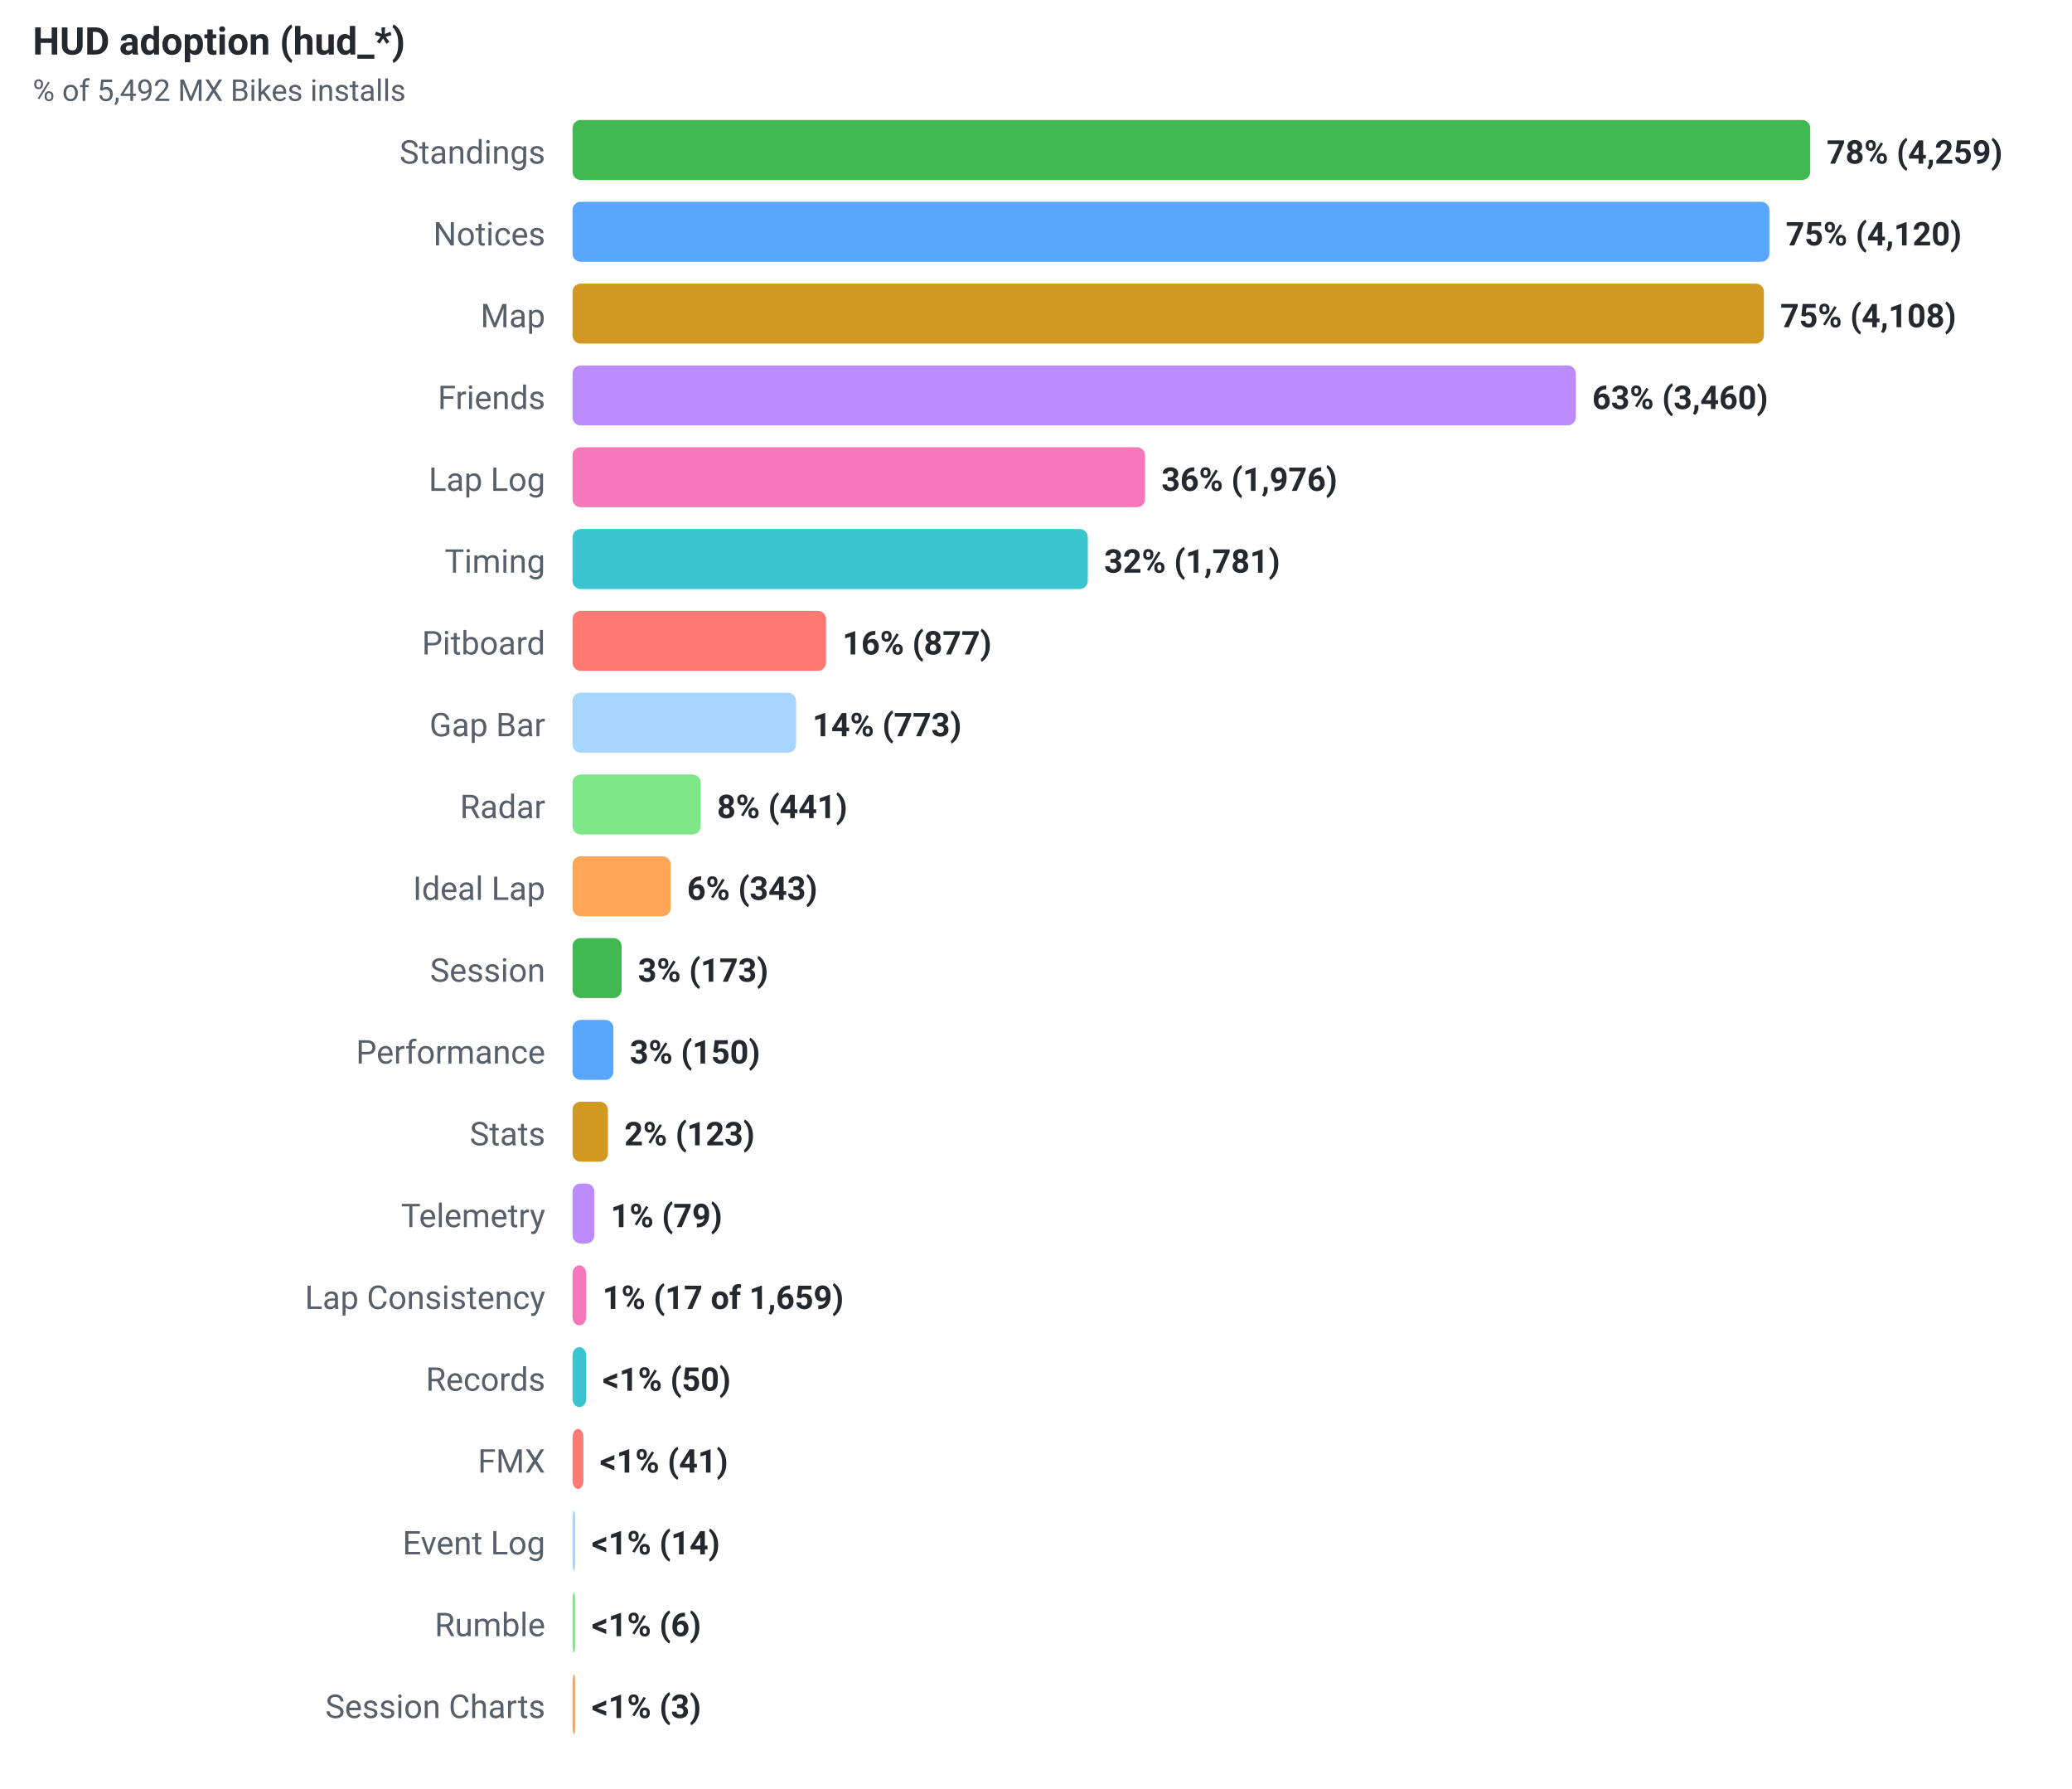
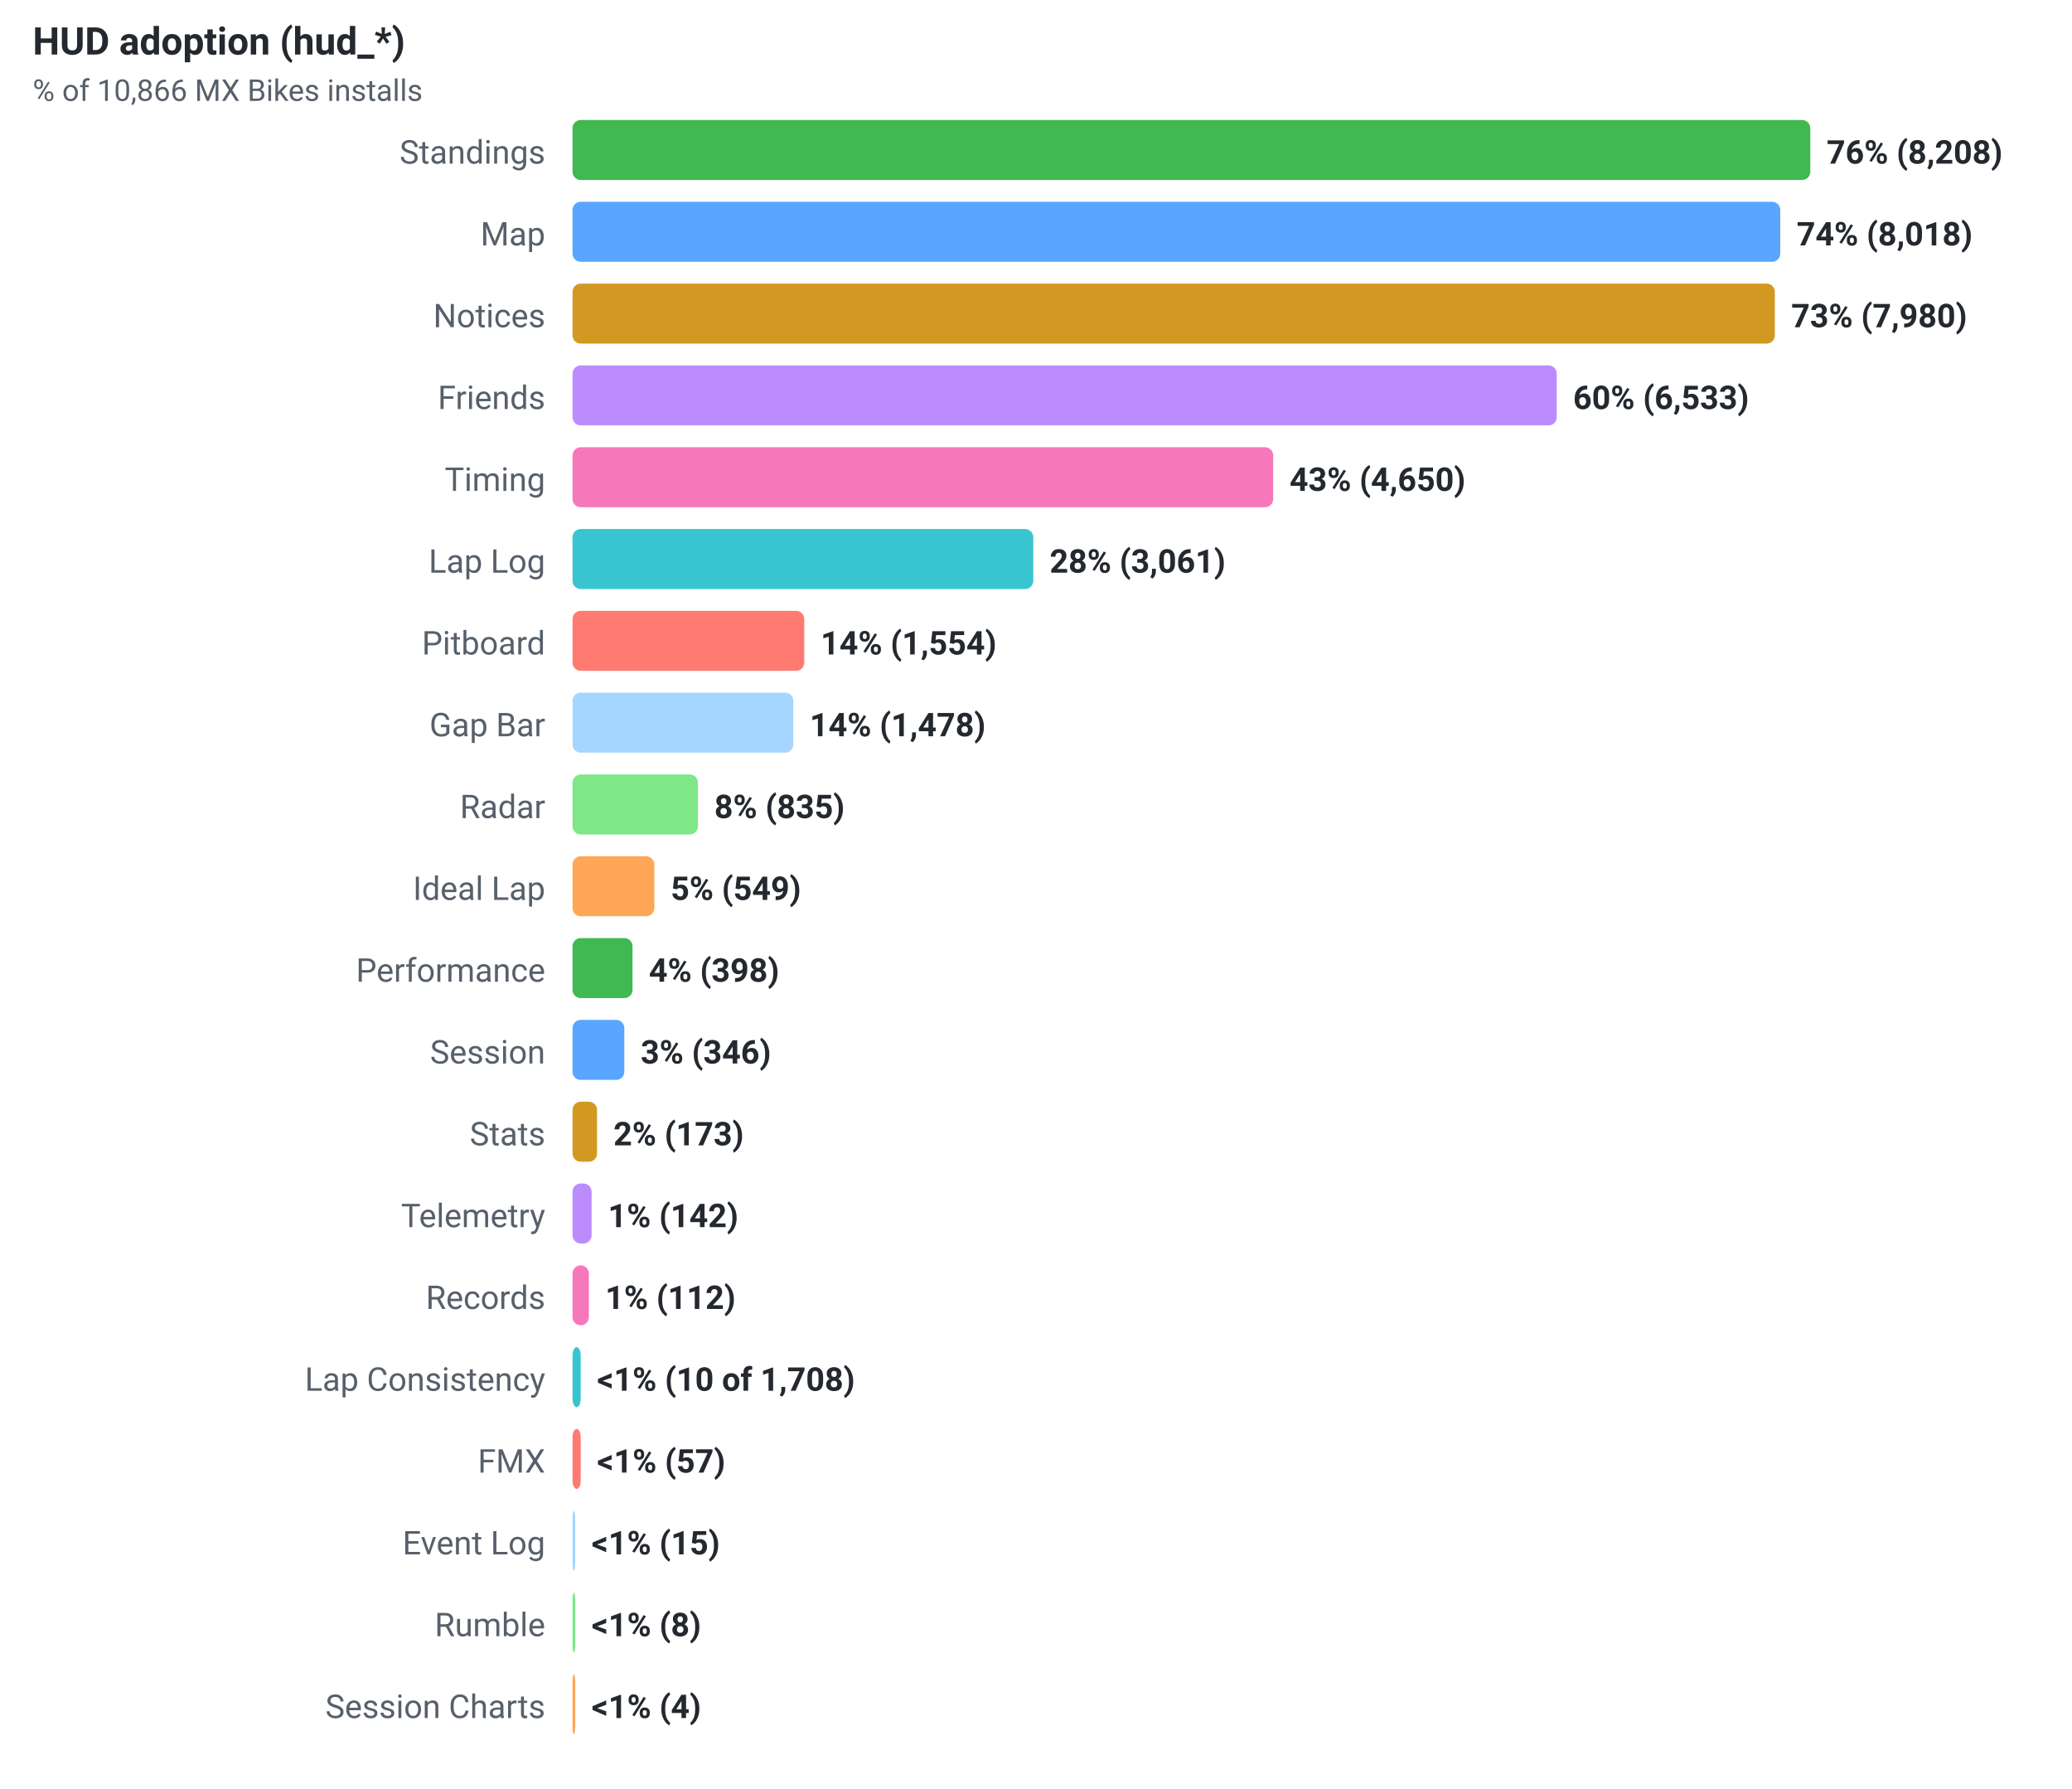
<svg xmlns="http://www.w3.org/2000/svg" width="760" height="656" viewBox="0 0 760 656" role="img">
  <style>
  text{font-family:-apple-system,BlinkMacSystemFont,'Segoe UI',Roboto,Helvetica,Arial,sans-serif}
  .grid{stroke:#d0d7de;stroke-width:1}
  .axis{stroke:#57606a;stroke-width:1}
  .lbl{fill:#57606a;font-size:12px}
  .val{fill:#24292f;font-size:12px;font-weight:600}
  .title{fill:#24292f;font-size:14px;font-weight:700}
  .sub{fill:#57606a;font-size:11px}
+   .gap{fill:#57606a;opacity:.09}
+   .gaplbl{fill:#57606a;font-size:10px;opacity:.85}
  @media (prefers-color-scheme: dark){
    .grid{stroke:#30363d}
    .axis{stroke:#8b949e}
    .lbl{fill:#8b949e}
    .val{fill:#e6edf3}
    .title{fill:#e6edf3}
    .sub{fill:#8b949e}
+     .gap{fill:#8b949e;opacity:.13}
+     .gaplbl{fill:#8b949e}
  }
</style>
  <text x="12" y="20" class="title">HUD adoption (hud_*)</text>
-   <text x="12" y="37" class="sub">% of 5,492 MX Bikes installs</text>
+   <text x="12" y="37" class="sub">% of 10,866 MX Bikes installs</text>
  <text x="200" y="60" class="lbl" text-anchor="end">Standings</text>
  <rect x="210" y="44" width="454" height="22" rx="3" fill="#3fb950" />
-   <text x="670" y="60" class="val">78% (4,259)</text>
-   <text x="200" y="90" class="lbl" text-anchor="end">Notices</text>
-   <rect x="210" y="74" width="439" height="22" rx="3" fill="#58a6ff" />
-   <text x="655" y="90" class="val">75% (4,120)</text>
-   <text x="200" y="120" class="lbl" text-anchor="end">Map</text>
-   <rect x="210" y="104" width="437" height="22" rx="3" fill="#d29922" />
-   <text x="653" y="120" class="val">75% (4,108)</text>
+   <text x="670" y="60" class="val">76% (8,208)</text>
+   <text x="200" y="90" class="lbl" text-anchor="end">Map</text>
+   <rect x="210" y="74" width="443" height="22" rx="3" fill="#58a6ff" />
+   <text x="659" y="90" class="val">74% (8,018)</text>
+   <text x="200" y="120" class="lbl" text-anchor="end">Notices</text>
+   <rect x="210" y="104" width="441" height="22" rx="3" fill="#d29922" />
+   <text x="657" y="120" class="val">73% (7,980)</text>
  <text x="200" y="150" class="lbl" text-anchor="end">Friends</text>
-   <rect x="210" y="134" width="368" height="22" rx="3" fill="#bc8cff" />
-   <text x="584" y="150" class="val">63% (3,460)</text>
-   <text x="200" y="180" class="lbl" text-anchor="end">Lap Log</text>
-   <rect x="210" y="164" width="210" height="22" rx="3" fill="#f778ba" />
-   <text x="426" y="180" class="val">36% (1,976)</text>
-   <text x="200" y="210" class="lbl" text-anchor="end">Timing</text>
-   <rect x="210" y="194" width="189" height="22" rx="3" fill="#39c5cf" />
-   <text x="405" y="210" class="val">32% (1,781)</text>
+   <rect x="210" y="134" width="361" height="22" rx="3" fill="#bc8cff" />
+   <text x="577" y="150" class="val">60% (6,533)</text>
+   <text x="200" y="180" class="lbl" text-anchor="end">Timing</text>
+   <rect x="210" y="164" width="257" height="22" rx="3" fill="#f778ba" />
+   <text x="473" y="180" class="val">43% (4,650)</text>
+   <text x="200" y="210" class="lbl" text-anchor="end">Lap Log</text>
+   <rect x="210" y="194" width="169" height="22" rx="3" fill="#39c5cf" />
+   <text x="385" y="210" class="val">28% (3,061)</text>
  <text x="200" y="240" class="lbl" text-anchor="end">Pitboard</text>
-   <rect x="210" y="224" width="93" height="22" rx="3" fill="#ff7b72" />
-   <text x="309" y="240" class="val">16% (877)</text>
+   <rect x="210" y="224" width="85" height="22" rx="3" fill="#ff7b72" />
+   <text x="301" y="240" class="val">14% (1,554)</text>
  <text x="200" y="270" class="lbl" text-anchor="end">Gap Bar</text>
-   <rect x="210" y="254" width="82" height="22" rx="3" fill="#a5d6ff" />
-   <text x="298" y="270" class="val">14% (773)</text>
+   <rect x="210" y="254" width="81" height="22" rx="3" fill="#a5d6ff" />
+   <text x="297" y="270" class="val">14% (1,478)</text>
  <text x="200" y="300" class="lbl" text-anchor="end">Radar</text>
-   <rect x="210" y="284" width="47" height="22" rx="3" fill="#7ee787" />
-   <text x="263" y="300" class="val">8% (441)</text>
+   <rect x="210" y="284" width="46" height="22" rx="3" fill="#7ee787" />
+   <text x="262" y="300" class="val">8% (835)</text>
  <text x="200" y="330" class="lbl" text-anchor="end">Ideal Lap</text>
-   <rect x="210" y="314" width="36" height="22" rx="3" fill="#ffa657" />
-   <text x="252" y="330" class="val">6% (343)</text>
-   <text x="200" y="360" class="lbl" text-anchor="end">Session</text>
-   <rect x="210" y="344" width="18" height="22" rx="3" fill="#3fb950" />
-   <text x="234" y="360" class="val">3% (173)</text>
-   <text x="200" y="390" class="lbl" text-anchor="end">Performance</text>
-   <rect x="210" y="374" width="15" height="22" rx="3" fill="#58a6ff" />
-   <text x="231" y="390" class="val">3% (150)</text>
+   <rect x="210" y="314" width="30" height="22" rx="3" fill="#ffa657" />
+   <text x="246" y="330" class="val">5% (549)</text>
+   <text x="200" y="360" class="lbl" text-anchor="end">Performance</text>
+   <rect x="210" y="344" width="22" height="22" rx="3" fill="#3fb950" />
+   <text x="238" y="360" class="val">4% (398)</text>
+   <text x="200" y="390" class="lbl" text-anchor="end">Session</text>
+   <rect x="210" y="374" width="19" height="22" rx="3" fill="#58a6ff" />
+   <text x="235" y="390" class="val">3% (346)</text>
  <text x="200" y="420" class="lbl" text-anchor="end">Stats</text>
-   <rect x="210" y="404" width="13" height="22" rx="3" fill="#d29922" />
-   <text x="229" y="420" class="val">2% (123)</text>
+   <rect x="210" y="404" width="9" height="22" rx="3" fill="#d29922" />
+   <text x="225" y="420" class="val">2% (173)</text>
  <text x="200" y="450" class="lbl" text-anchor="end">Telemetry</text>
-   <rect x="210" y="434" width="8" height="22" rx="3" fill="#bc8cff" />
-   <text x="224" y="450" class="val">1% (79)</text>
-   <text x="200" y="480" class="lbl" text-anchor="end">Lap Consistency</text>
-   <rect x="210" y="464" width="5" height="22" rx="3" fill="#f778ba" />
-   <text x="221" y="480" class="val">1% (17 of 1,659)</text>
-   <text x="200" y="510" class="lbl" text-anchor="end">Records</text>
-   <rect x="210" y="494" width="5" height="22" rx="3" fill="#39c5cf" />
-   <text x="221" y="510" class="val">&lt;1% (50)</text>
+   <rect x="210" y="434" width="7" height="22" rx="3" fill="#bc8cff" />
+   <text x="223" y="450" class="val">1% (142)</text>
+   <text x="200" y="480" class="lbl" text-anchor="end">Records</text>
+   <rect x="210" y="464" width="6" height="22" rx="3" fill="#f778ba" />
+   <text x="222" y="480" class="val">1% (112)</text>
+   <text x="200" y="510" class="lbl" text-anchor="end">Lap Consistency</text>
+   <rect x="210" y="494" width="3" height="22" rx="3" fill="#39c5cf" />
+   <text x="219" y="510" class="val">&lt;1% (10 of 1,708)</text>
  <text x="200" y="540" class="lbl" text-anchor="end">FMX</text>
-   <rect x="210" y="524" width="4" height="22" rx="3" fill="#ff7b72" />
-   <text x="220" y="540" class="val">&lt;1% (41)</text>
+   <rect x="210" y="524" width="3" height="22" rx="3" fill="#ff7b72" />
+   <text x="219" y="540" class="val">&lt;1% (57)</text>
  <text x="200" y="570" class="lbl" text-anchor="end">Event Log</text>
  <rect x="210" y="554" width="1" height="22" rx="3" fill="#a5d6ff" />
-   <text x="217" y="570" class="val">&lt;1% (14)</text>
+   <text x="217" y="570" class="val">&lt;1% (15)</text>
  <text x="200" y="600" class="lbl" text-anchor="end">Rumble</text>
  <rect x="210" y="584" width="1" height="22" rx="3" fill="#7ee787" />
-   <text x="217" y="600" class="val">&lt;1% (6)</text>
+   <text x="217" y="600" class="val">&lt;1% (8)</text>
  <text x="200" y="630" class="lbl" text-anchor="end">Session Charts</text>
  <rect x="210" y="614" width="1" height="22" rx="3" fill="#ffa657" />
-   <text x="217" y="630" class="val">&lt;1% (3)</text>
+   <text x="217" y="630" class="val">&lt;1% (4)</text>
</svg>
